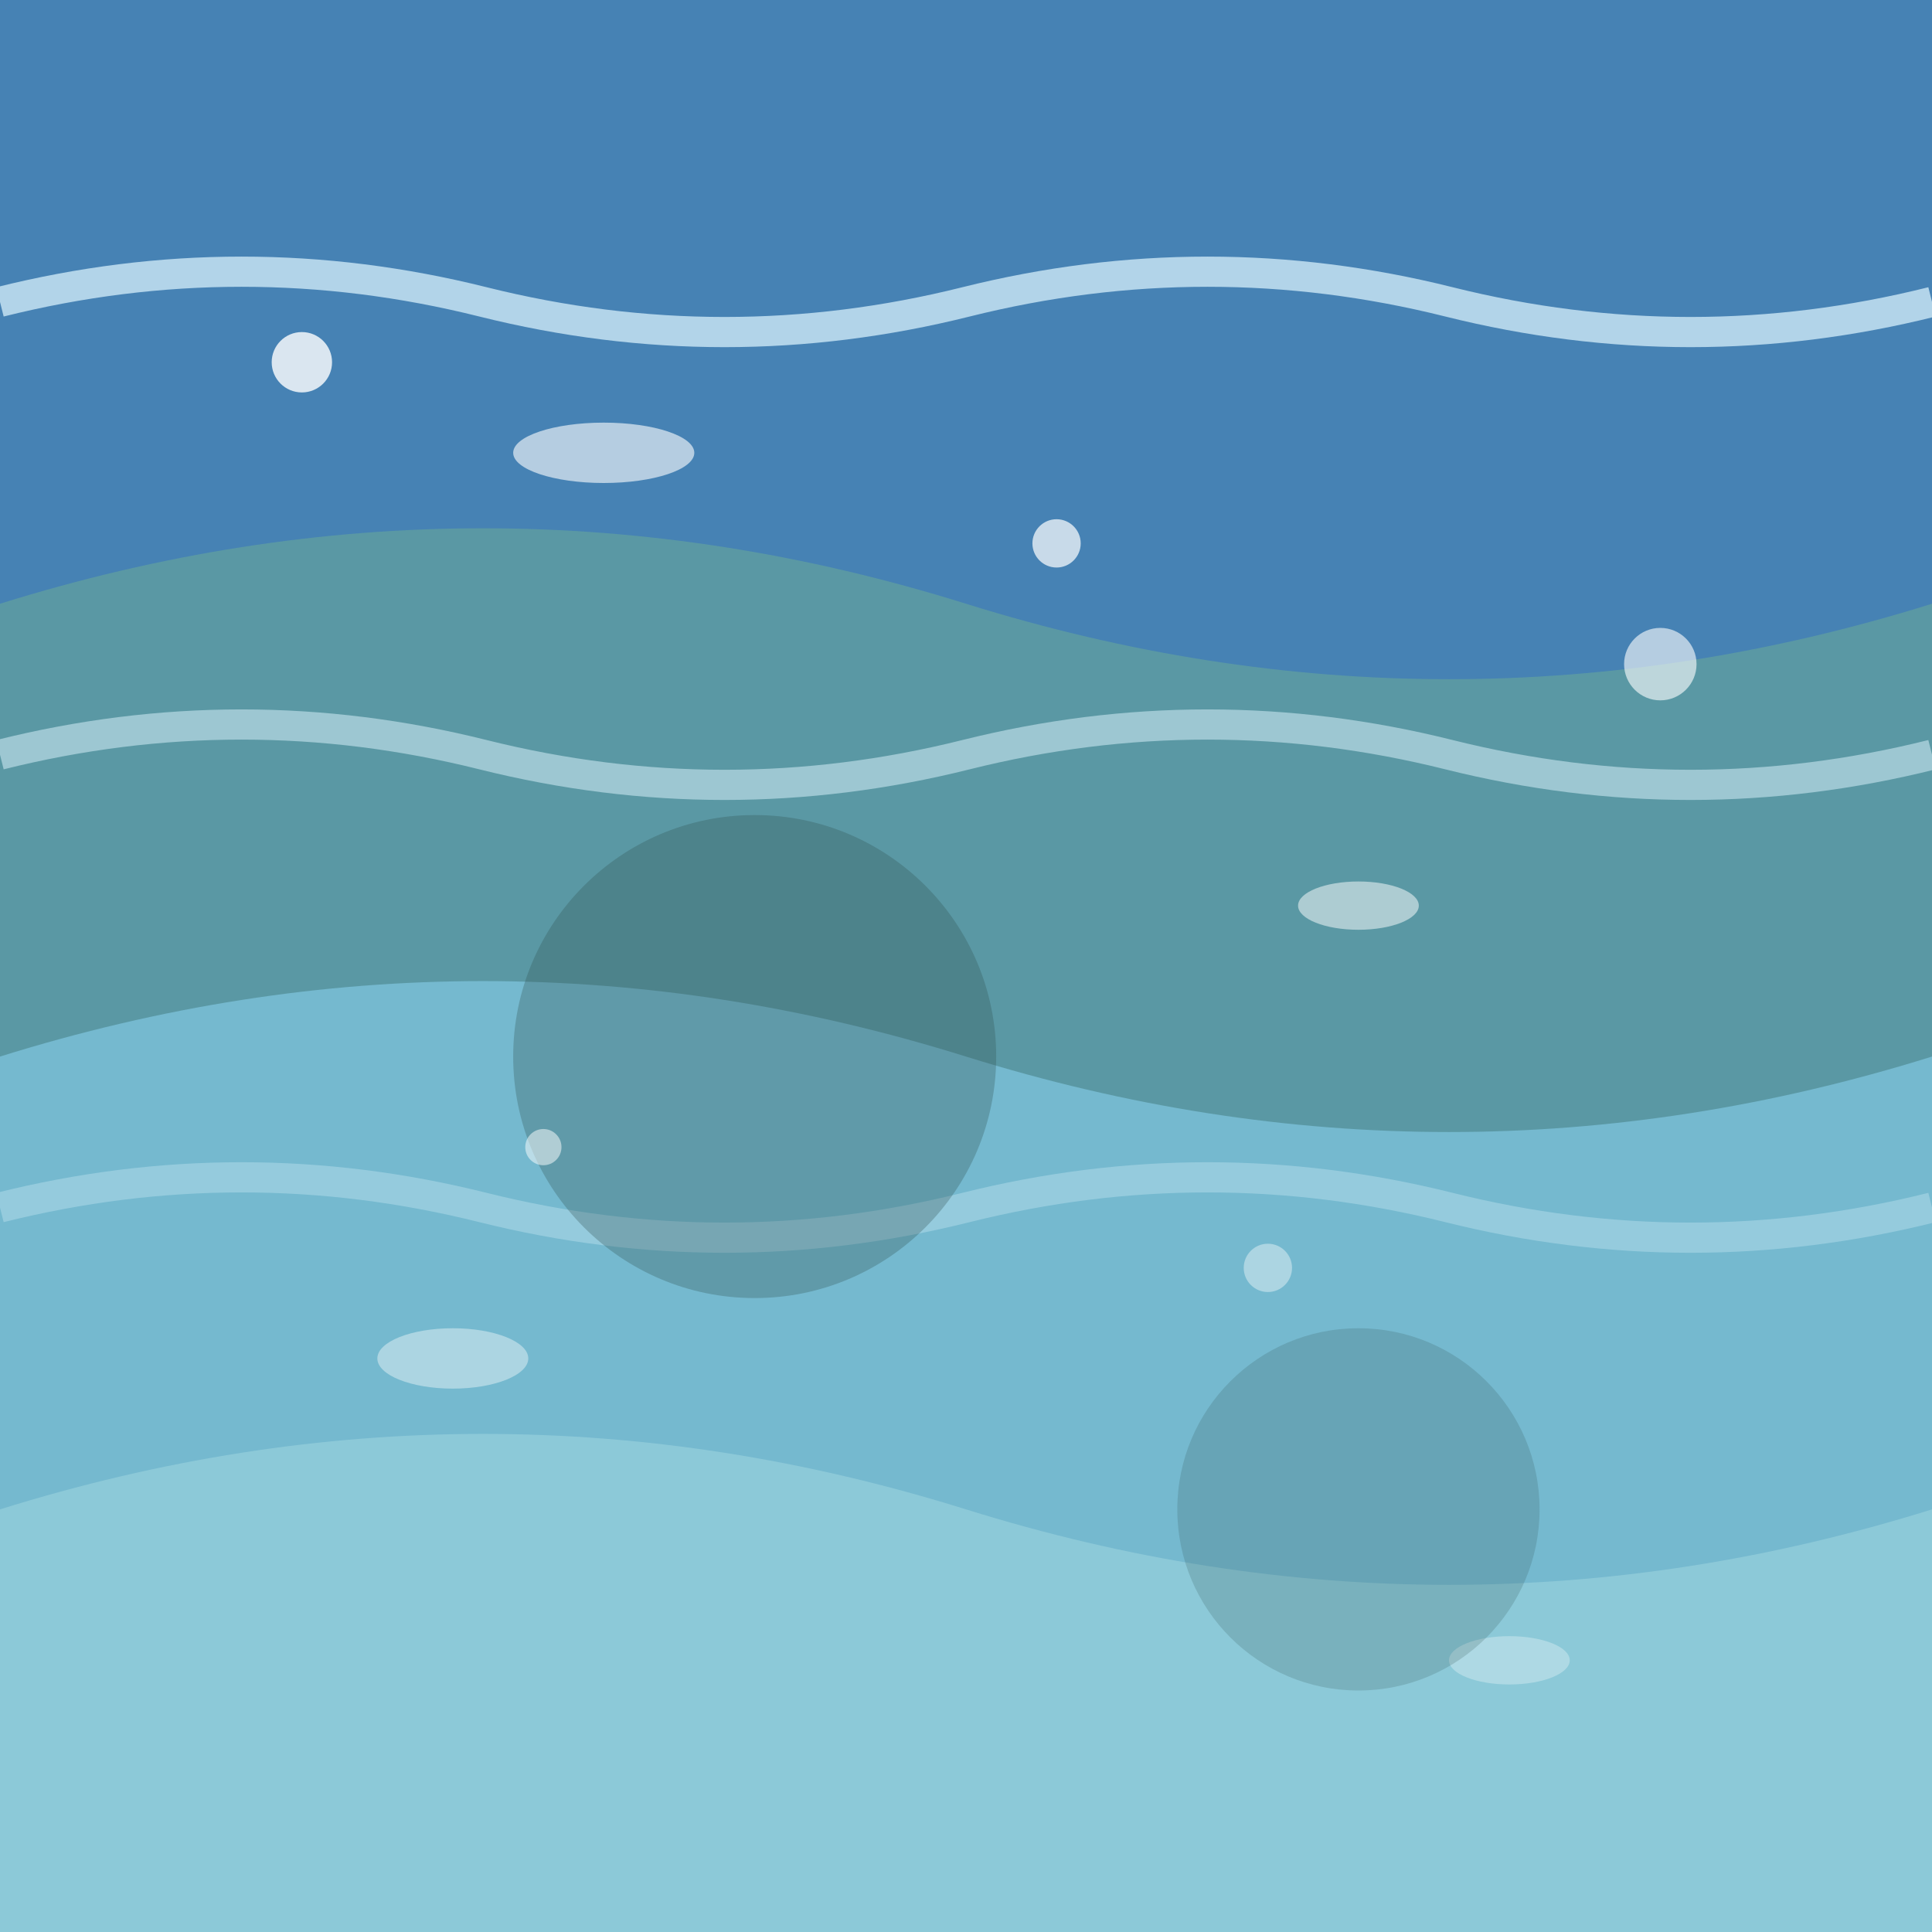
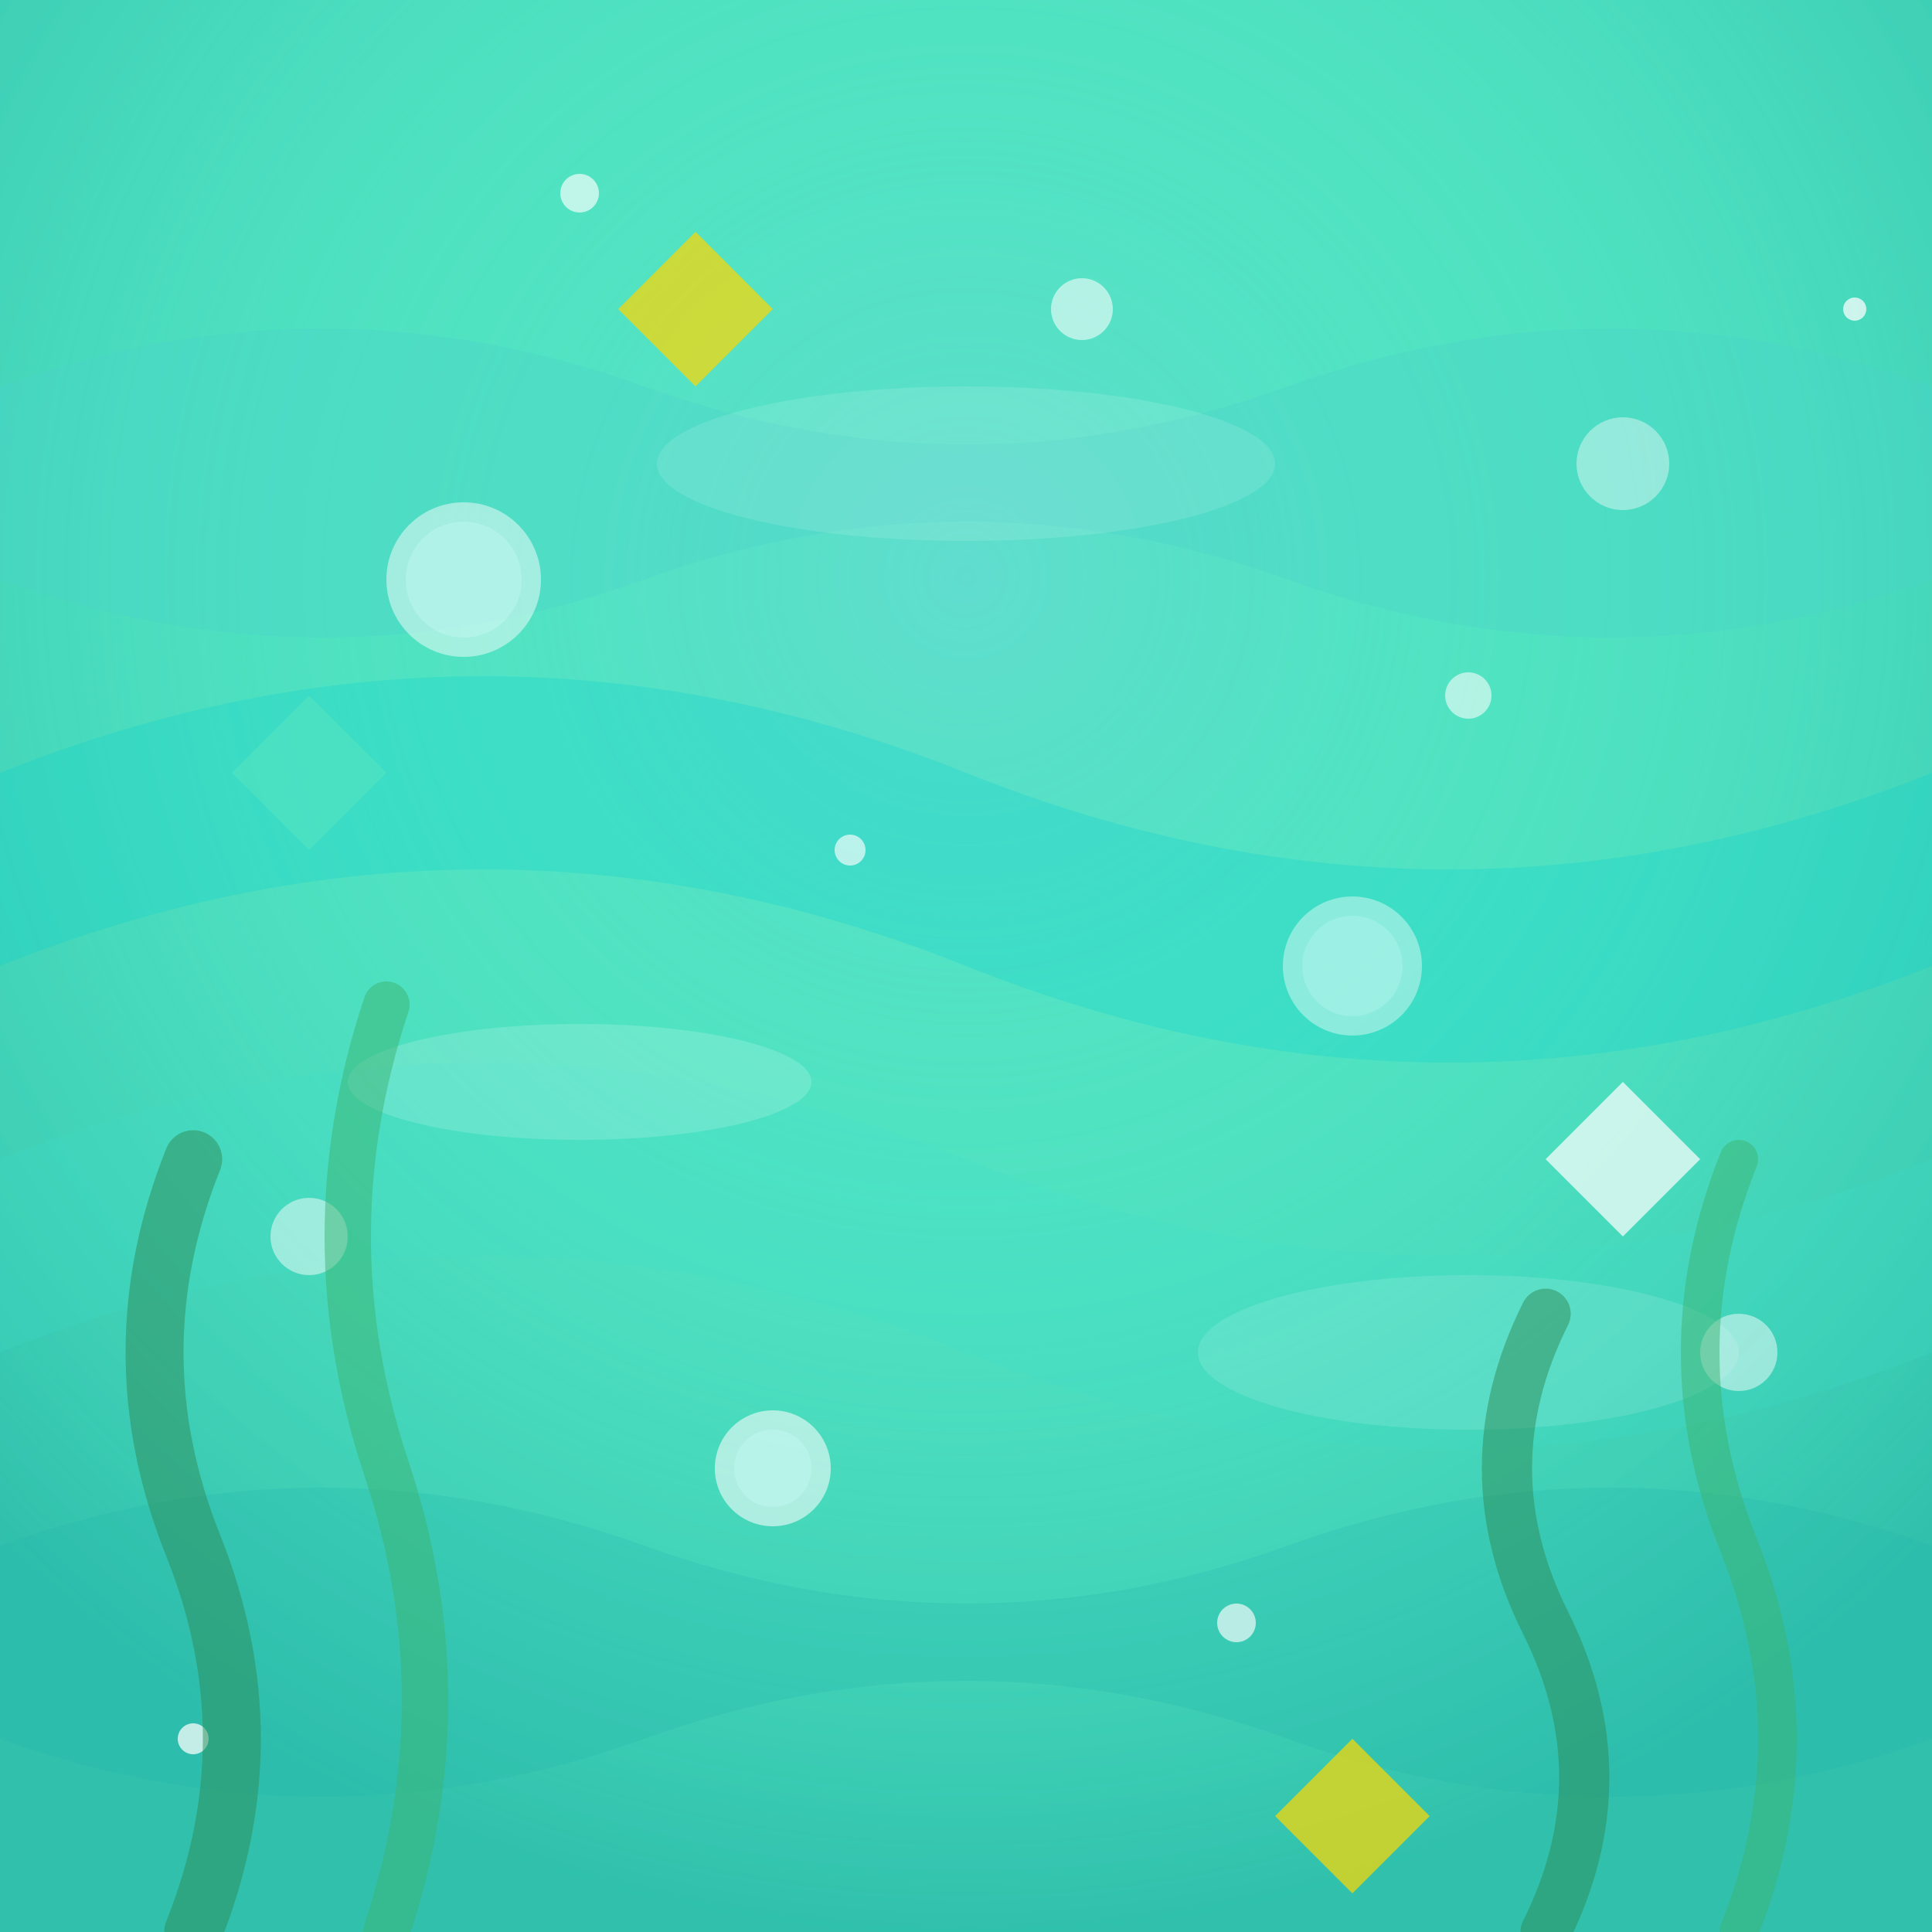
- <svg xmlns="http://www.w3.org/2000/svg" width="64" height="64" viewBox="0 0 64 64">
-   <rect x="0" y="0" width="64" height="64" fill="#4682B4" />
-   <path d="M0 20 Q16 15 32 20 Q48 25 64 20 L64 64 L0 64 Z" fill="#5F9EA0" opacity="0.8" />
-   <path d="M0 35 Q16 30 32 35 Q48 40 64 35 L64 64 L0 64 Z" fill="#87CEEB" opacity="0.6" />
-   <path d="M0 50 Q16 45 32 50 Q48 55 64 50 L64 64 L0 64 Z" fill="#B0E0E6" opacity="0.4" />
-   <path d="M0 10 Q8 8 16 10 Q24 12 32 10 Q40 8 48 10 Q56 12 64 10" fill="none" stroke="#E0F6FF" stroke-width="1" opacity="0.7" />
-   <path d="M0 25 Q8 23 16 25 Q24 27 32 25 Q40 23 48 25 Q56 27 64 25" fill="none" stroke="#E0F6FF" stroke-width="1" opacity="0.5" />
-   <path d="M0 40 Q8 38 16 40 Q24 42 32 40 Q40 38 48 40 Q56 42 64 40" fill="none" stroke="#E0F6FF" stroke-width="1" opacity="0.3" />
-   <ellipse cx="20" cy="15" rx="3" ry="1" fill="#FFFFFF" opacity="0.6" />
-   <ellipse cx="45" cy="30" rx="2" ry="0.8" fill="#FFFFFF" opacity="0.5" />
-   <ellipse cx="15" cy="45" rx="2.5" ry="1" fill="#FFFFFF" opacity="0.4" />
-   <ellipse cx="50" cy="55" rx="2" ry="0.8" fill="#FFFFFF" opacity="0.3" />
-   <circle cx="25" cy="35" r="8" fill="#2F4F4F" opacity="0.3" />
-   <circle cx="45" cy="50" r="6" fill="#2F4F4F" opacity="0.2" />
-   <circle cx="10" cy="12" r="1" fill="#FFFFFF" opacity="0.8" />
-   <circle cx="35" cy="18" r="0.8" fill="#FFFFFF" opacity="0.7" />
-   <circle cx="55" cy="22" r="1.2" fill="#FFFFFF" opacity="0.6" />
-   <circle cx="18" cy="38" r="0.6" fill="#FFFFFF" opacity="0.5" />
-   <circle cx="42" cy="42" r="0.8" fill="#FFFFFF" opacity="0.4" />
+ <svg xmlns="http://www.w3.org/2000/svg" width="50" height="50" viewBox="0 0 50 50">
+   <rect width="50" height="50" fill="#50E3C2" />
+   <rect width="50" height="50" fill="url(#waterGradient)" />
+   <g opacity="0.6">
+     <path d="M0,20 Q12.5,15 25,20 T50,20 L50,25 Q37.5,30 25,25 T0,25 Z" fill="#00CED1" opacity="0.4" />
+     <path d="M0,30 Q12.5,25 25,30 T50,30 L50,35 Q37.5,40 25,35 T0,35 Z" fill="#40E0D0" opacity="0.3" />
+     <path d="M0,10 Q8.33,7 16.67,10 T33.33,10 T50,10 L50,15 Q41.67,18 33.33,15 T16.67,15 T0,15 Z" fill="#48D1CC" opacity="0.5" />
+     <path d="M0,40 Q8.33,37 16.67,40 T33.33,40 T50,40 L50,45 Q41.67,48 33.33,45 T16.67,45 T0,45 Z" fill="#20B2AA" opacity="0.4" />
+   </g>
+   <g opacity="0.8">
+     <circle cx="12" cy="15" r="2" fill="#FFFFFF" opacity="0.6" />
+     <circle cx="12" cy="15" r="1.5" fill="#E0FFFF" opacity="0.4" />
+     <circle cx="35" cy="25" r="1.8" fill="#FFFFFF" opacity="0.5" />
+     <circle cx="35" cy="25" r="1.3" fill="#E0FFFF" opacity="0.3" />
+     <circle cx="20" cy="38" r="1.5" fill="#FFFFFF" opacity="0.7" />
+     <circle cx="20" cy="38" r="1" fill="#E0FFFF" opacity="0.5" />
+     <circle cx="8" cy="32" r="1" fill="#FFFFFF" opacity="0.6" />
+     <circle cx="42" cy="12" r="1.2" fill="#FFFFFF" opacity="0.5" />
+     <circle cx="28" cy="8" r="0.8" fill="#FFFFFF" opacity="0.7" />
+     <circle cx="45" cy="35" r="1" fill="#FFFFFF" opacity="0.6" />
+     <circle cx="15" cy="5" r="0.5" fill="#FFFFFF" opacity="0.8" />
+     <circle cx="38" cy="18" r="0.6" fill="#FFFFFF" opacity="0.7" />
+     <circle cx="5" cy="45" r="0.4" fill="#FFFFFF" opacity="0.9" />
+     <circle cx="32" cy="42" r="0.5" fill="#FFFFFF" opacity="0.8" />
+     <circle cx="48" cy="8" r="0.3" fill="#FFFFFF" opacity="0.9" />
+     <circle cx="22" cy="22" r="0.4" fill="#FFFFFF" opacity="0.8" />
+   </g>
+   <g opacity="0.4">
+     <ellipse cx="25" cy="12" rx="8" ry="2" fill="#FFFFFF" opacity="0.3" />
+     <ellipse cx="15" cy="28" rx="6" ry="1.5" fill="#FFFFFF" opacity="0.4" />
+     <ellipse cx="38" cy="35" rx="7" ry="2" fill="#FFFFFF" opacity="0.3" />
+   </g>
+   <g opacity="0.5">
+     <path d="M5,50 Q7,45 5,40 Q3,35 5,30" stroke="#2E8B57" stroke-width="1.5" fill="none" stroke-linecap="round" />
+     <path d="M10,50 Q12,44 10,38 Q8,32 10,26" stroke="#3CB371" stroke-width="1.2" fill="none" stroke-linecap="round" />
+     <path d="M40,50 Q42,46 40,42 Q38,38 40,34" stroke="#2E8B57" stroke-width="1.3" fill="none" stroke-linecap="round" />
+     <path d="M45,50 Q47,45 45,40 Q43,35 45,30" stroke="#3CB371" stroke-width="1" fill="none" stroke-linecap="round" />
+   </g>
+   <g opacity="0.7">
+     <path d="M18 6 L20 8 L18 10 L16 8 Z" fill="#FFD700" />
+     <path d="M42 28 L44 30 L42 32 L40 30 Z" fill="#FFFFFF" />
+     <path d="M8 18 L10 20 L8 22 L6 20 Z" fill="#50E3C2" />
+     <path d="M35 45 L37 47 L35 49 L33 47 Z" fill="#FFD700" />
+   </g>
+   <defs>
+     <radialGradient id="waterGradient" cx="50%" cy="30%" r="70%">
+       <stop offset="0%" style="stop-color:#87CEEB;stop-opacity:0.3" />
+       <stop offset="40%" style="stop-color:#50E3C2;stop-opacity:0.1" />
+       <stop offset="100%" style="stop-color:#008B8B;stop-opacity:0.4" />
+     </radialGradient>
+   </defs>
</svg>
